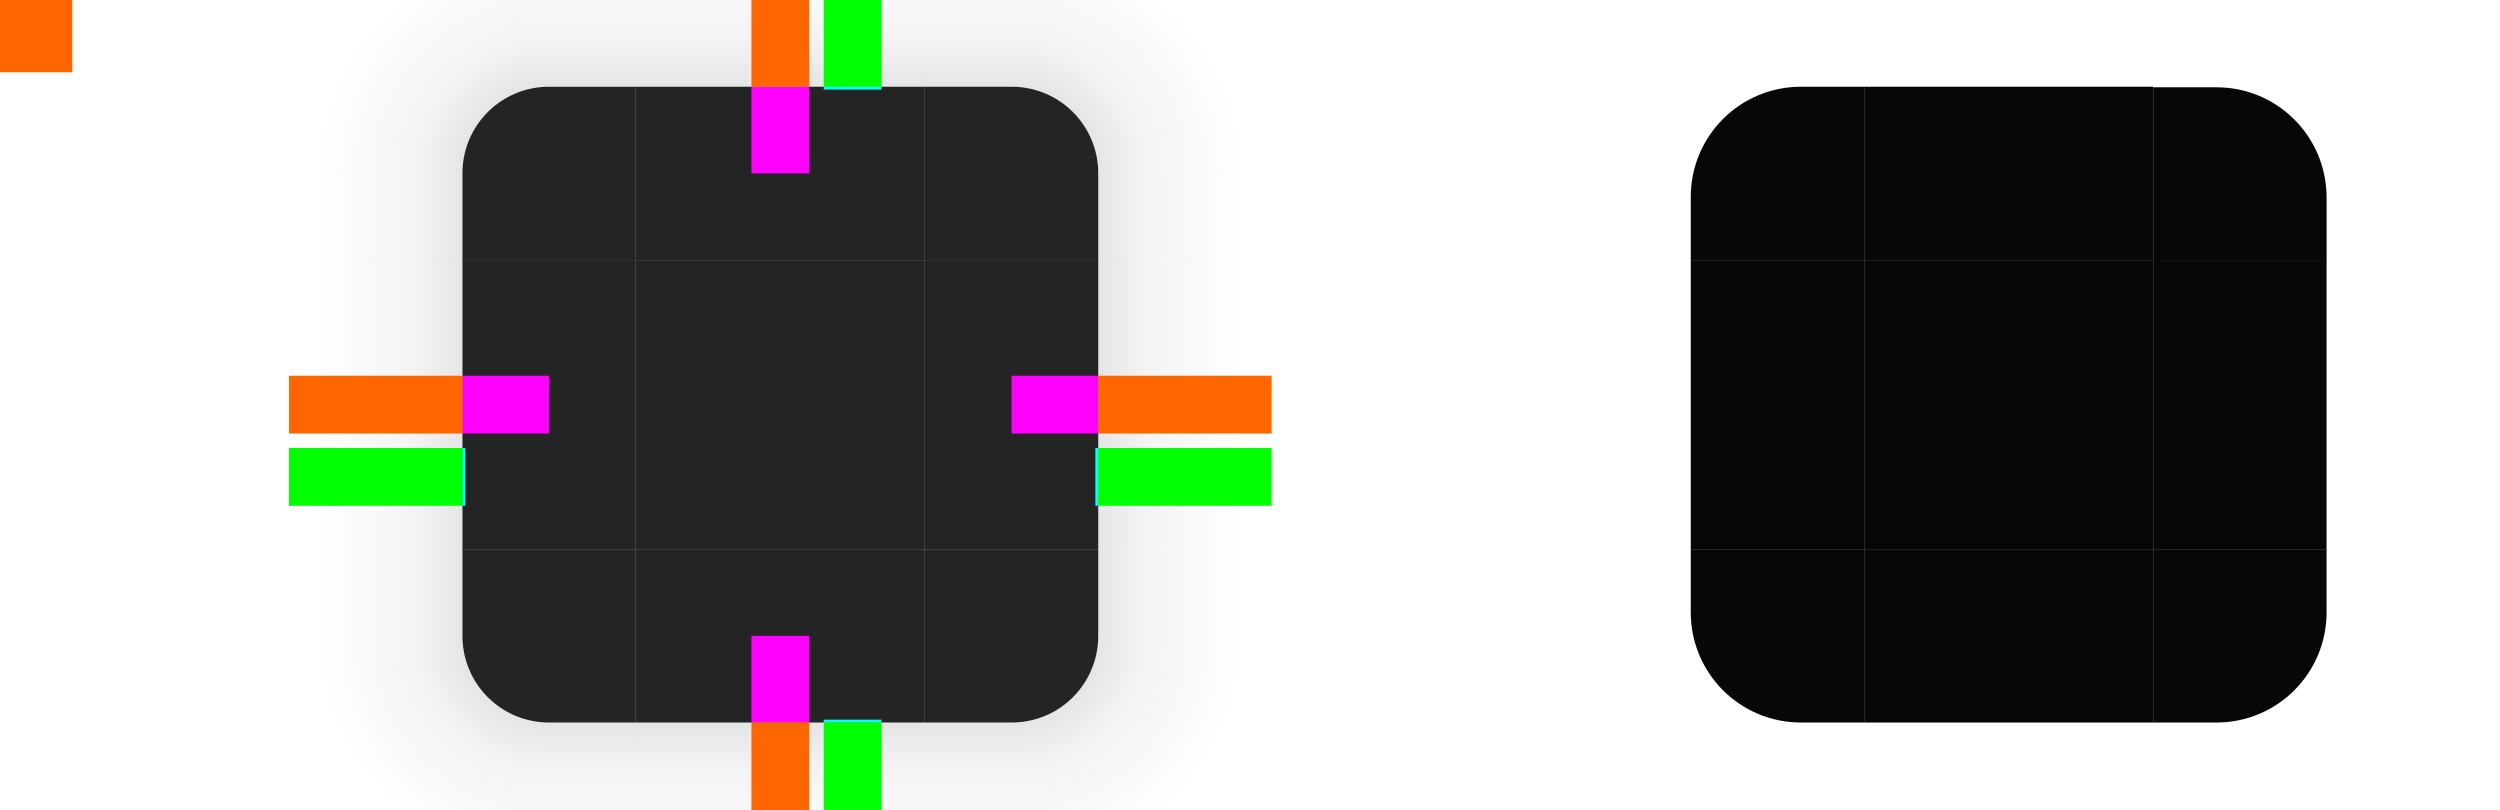
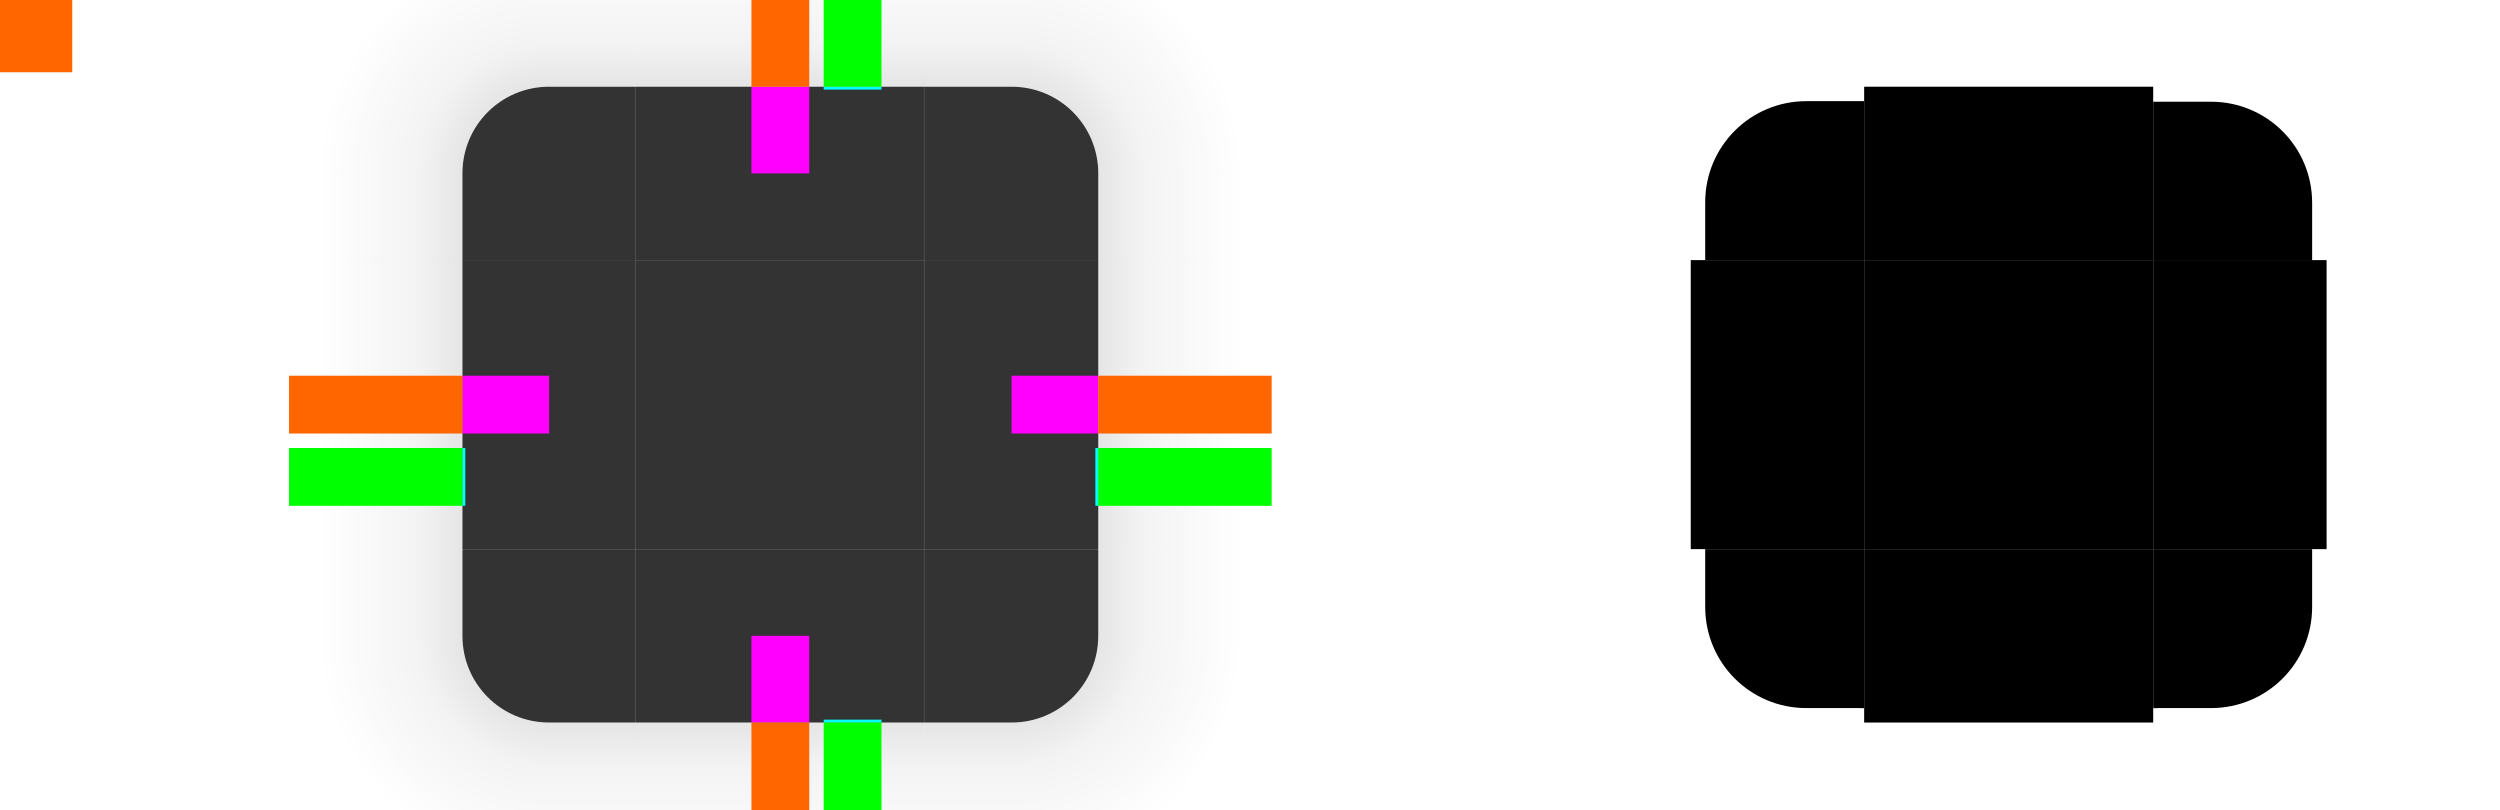
<svg xmlns="http://www.w3.org/2000/svg" xmlns:xlink="http://www.w3.org/1999/xlink" width="173" height="56" version="1.1" viewBox="0 0 173 56" id="svg87">
  <style id="current-color-scheme" type="text/css">.ColorScheme-Text {
        color:#31363b;
        stop-color:#31363b;
      }
      .ColorScheme-Background {
        color:#eff0f1;
        stop-color:#eff0f1;
      }
      .ColorScheme-Highlight {
        color:#3281ea;
        stop-color:#3281ea;
      }
      .ColorScheme-ViewText {
        color:#31363b;
        stop-color:#31363b;
      }
      .ColorScheme-ViewBackground {
        color:#fcfcfc;
        stop-color:#fcfcfc;
      }
      .ColorScheme-ViewHover {
        color:#93cee9;
        stop-color:#93cee9;
      }
      .ColorScheme-ViewFocus{
        color:#3281ea;
        stop-color:#3281ea;
      }
      .ColorScheme-ButtonText {
        color:#31363b;
        stop-color:#31363b;
      }
      .ColorScheme-ButtonBackground {
        color:#eff0f1;
        stop-color:#eff0f1;
      }
      .ColorScheme-ButtonHover {
        color:#93cee9;
        stop-color:#93cee9;
      }
      .ColorScheme-ButtonFocus{
        color:#3281ea;
        stop-color:#3281ea;
      }</style>
  <defs id="defs16">
-     <style type="text/css" id="style3">.ColorScheme-Text {
-         color:#31363b;
-       }
-       .ColorScheme-Background {
-         color:#eff0f1;
-       }
-       .ColorScheme-Highlight {
-         color:#3281ea;
-       }
-       .ColorScheme-ViewText {
-         color:#31363b;
-       }
-       .ColorScheme-ViewBackground {
-         color:#fcfcfc;
-       }
-       .ColorScheme-ViewHover {
-         color:#93cee9;
-       }
-       .ColorScheme-ViewFocus{
-         color:#3281ea;
-       }
-       .ColorScheme-ButtonText {
-         color:#31363b;
-       }
-       .ColorScheme-ButtonBackground {
-         color:#eff0f1;
-       }
-       .ColorScheme-ButtonHover {
-         color:#93cee9;
-       }
-       .ColorScheme-ButtonFocus{
-         color:#3281ea;
-       }</style>
    <radialGradient id="radialGradient994" cx="78.509" cy="10" r="6" gradientTransform="matrix(1.1637e-7 -2.6667 2.6667 1.1637e-7 11.333 221.36)" gradientUnits="userSpaceOnUse" xlink:href="#linearGradient919" />
    <linearGradient id="linearGradient919">
      <stop stop-color="#000000" stop-opacity=".667" offset="0" id="stop6" />
      <stop stop-color="#000000" stop-opacity=".15" offset=".562" id="stop8" />
      <stop stop-color="#000000" stop-opacity="0" offset="1" id="stop10" />
    </linearGradient>
    <linearGradient id="linearGradient927" x1="-10" x2="-26" y1="946.86" y2="946.86" gradientTransform="matrix(1 0 0 .85714 0 135.77)" gradientUnits="userSpaceOnUse" xlink:href="#linearGradient919" />
    <linearGradient id="linearGradient942" x1="-10" x2="-26" y1="946.86" y2="946.86" gradientTransform="matrix(0 1 -.85714 0 804.6 954.36)" gradientUnits="userSpaceOnUse" xlink:href="#linearGradient919" />
    <linearGradient id="linearGradient4948" x1="-16" x2="-8" y1="932.36" y2="932.36" gradientUnits="userSpaceOnUse" xlink:href="#linearGradient919" />
  </defs>
-   <g id="shadow-topleft" transform="translate(48 -932.36)" fill-rule="evenodd" opacity=".35">
+   <g id="shadow-topleft" transform="translate(48 -932.36)" opacity=".35">
    <path transform="translate(-48 932.36)" d="m20-6v18h12c0-3.324 2.676-6 6-6v-12z" fill="url(#radialGradient994)" opacity=".9" id="path18" />
    <path d="m-28 944.36v6l12 1e-5 -9e-6 -6z" fill="url(#linearGradient927)" opacity=".9" id="path20" />
    <path d="m-4 926.36h-6l-1e-5 12 6-1e-5z" fill="url(#linearGradient942)" opacity=".9" id="path22" />
  </g>
  <g id="shadow-left" transform="matrix(2 0 0 .625 6 -554.73)" opacity=".35">
    <rect transform="scale(-1,1)" x="-19" y="916.36" width="6" height="32" fill="none" opacity="1" id="rect25" />
    <rect transform="scale(-1,1)" x="-13" y="916.36" width="6" height="32" fill="url(#linearGradient4948)" opacity=".9" id="rect27" />
    <rect transform="scale(-1,1)" x="-14" y="916.36" width="1" height="32" fill="none" opacity="1" id="rect29" />
  </g>
  <use transform="rotate(90,54,28)" width="100%" height="100%" xlink:href="#shadow-topleft" id="shadow-topright" />
  <use id="shadow-top" transform="rotate(90 54 28)" width="100%" height="100%" xlink:href="#shadow-left" />
  <use id="shadow-right" transform="matrix(-1,0,0,1,108,2.71e-5)" width="100%" height="100%" xlink:href="#shadow-left" />
  <use id="shadow-bottomleft" transform="rotate(-90,54,28)" width="100%" height="100%" xlink:href="#shadow-topleft" />
  <use id="shadow-bottomright" transform="rotate(180 54 28)" width="100%" height="100%" xlink:href="#shadow-topleft" />
  <use id="shadow-bottom" transform="rotate(-90 54 28)" width="100%" height="100%" xlink:href="#shadow-left" />
  <rect id="hint-tile-center" y="-1.4648e-5" width="5" height="5" fill="#ff6600" />
  <g id="top" transform="matrix(0.625,0,0,2,32.125,-1814.72)">
-     <rect class="ColorScheme-Background" transform="matrix(0,-1,-1,0,0,0)" x="-916.36" y="-51" width="6" height="32" id="rect40" style="opacity:1;fill:#242424;fill-opacity:1" />
+     <rect transform="matrix(0,-1,-1,0,0,0)" x="-916.36" y="-51" width="6" height="32" id="rect40" style="fill:#333333;fill-opacity:1" />
  </g>
  <g id="topleft" transform="translate(19 -904.36)">
-     <path transform="translate(-19 904.36)" d="m38 6c-3.324 0-6 2.676-6 6v6h12v-12h-6z" id="path43" style="fill:#242424;opacity:1;fill-opacity:1" />
+     <path transform="translate(-19 904.36)" d="m38 6c-3.324 0-6 2.676-6 6v6h12v-12h-6z" id="path43" style="fill:#333333;fill-opacity:1" />
  </g>
  <g id="bottom" transform="matrix(0.625,0,0,2,32.125,-1858.72)">
-     <rect class="ColorScheme-Background" transform="rotate(90)" x="948.36" y="-51" width="6" height="32" id="rect46" style="opacity:1;fill:#242424;fill-opacity:1" />
+     <rect transform="rotate(90)" x="948.36" y="-51" width="6" height="32" id="rect46" style="fill:#333333;fill-opacity:1" />
  </g>
  <g id="left" transform="matrix(2 0 0 .625 6 -554.73)">
-     <rect class="ColorScheme-Background" transform="scale(-1,1)" x="-19" y="916.36" width="6" height="32" id="rect49" style="fill:#242424;opacity:1;fill-opacity:1" />
+     <rect transform="scale(-1,1)" x="-19" y="916.36" width="6" height="32" id="rect49" style="fill:#333333;fill-opacity:1" />
  </g>
  <g id="right" transform="matrix(2 0 0 .625 -38 -554.73)">
-     <rect class="ColorScheme-Background" x="51" y="916.36" width="6" height="32" id="rect52" style="fill:#242424;opacity:1;fill-opacity:1" />
+     <rect x="51" y="916.36" width="6" height="32" id="rect52" style="fill:#333333;fill-opacity:1" />
  </g>
-   <rect id="center" class="ColorScheme-Background" x="44" y="18" width="20" height="20" style="fill:#242424;opacity:1;fill-opacity:1" />
+   <rect id="center" x="44" y="18" width="20" height="20" style="fill:#333333;fill-opacity:1" />
  <rect id="hint-top-margin" x="52" y="6" width="4" height="6" fill="#ff00ff" />
  <rect id="hint-bottom-margin" x="52" y="44" width="4" height="6" fill="#ff00ff" />
  <rect id="hint-right-margin" transform="rotate(90)" x="26" y="-76" width="4" height="6" fill="#ff00ff" />
  <rect id="hint-left-margin" transform="rotate(90)" x="26" y="-38" width="4" height="6" fill="#ff00ff" />
  <rect id="shadow-hint-top-margin" x="52" y="-6" width="4" height="12" fill="#ff6600" />
  <rect id="shadow-hint-bottom-margin" x="52" y="50" width="4" height="12" fill="#ff6600" />
  <rect id="shadow-hint-right-margin" transform="rotate(90)" x="26" y="-88" width="4" height="12" fill="#ff6600" />
  <rect id="shadow-hint-left-margin" transform="rotate(90)" x="26" y="-32" width="4" height="12" fill="#ff6600" />
  <g id="mask-top" transform="matrix(0.625,0,0,1,117.125,-904.36)">
-     <rect transform="matrix(0,-1,-1,0,0,0)" x="-922.36" y="-51" width="12" height="32" fill="#000000" opacity="0.97" id="rect64" />
+     <rect transform="matrix(0,-1,-1,0,0,0)" x="-922.36" y="-51" width="12" height="32" id="rect64" />
  </g>
  <g id="mask-topleft" transform="matrix(1.2,0,0,1.2,101.4006,-1086.437)">
-     <path transform="matrix(0.90909,0,0,0.90909,-93.364,904.91)" d="m 124,6 c -3.878,0 -7,3.122 -7,7 v 4 h 11 V 6 Z" fill="#000000" opacity="0.97" stroke-width="2.2" id="path67" />
+     <path transform="matrix(0.90909,0,0,0.90909,-93.364,904.91)" d="m 124,6 c -3.878,0 -7,3.122 -7,7 v 4 h 11 V 6 Z" id="path67" style="fill:none" />
+     <path d="m 19.666,911.198 c -3.232,0 -5.833,2.602 -5.833,5.833 v 3.333 h 9.167 v -9.167 z" id="path1" />
  </g>
  <g id="mask-bottom" transform="matrix(0.625,0,0,1.2,117.125,-1095.232)">
-     <rect transform="rotate(90)" x="944.36" y="-51" width="10" height="32" fill="#000000" opacity="0.97" id="rect70" />
+     <rect transform="rotate(90)" x="944.36" y="-51" width="10" height="32" id="rect70" />
  </g>
  <g id="mask-left" transform="translate(104 -904.36)">
-     <rect transform="scale(-1,1)" x="-25" y="922.36" width="12" height="20" fill="#000000" opacity=".97" id="rect73" />
+     <rect transform="scale(-1,1)" x="-25" y="922.36" width="12" height="20" id="rect73" />
  </g>
  <g id="mask-right" transform="matrix(1.2,0,0,0.625,92.6,-554.725)">
-     <rect x="47" y="916.36" width="10" height="32" fill="#000000" opacity="0.97" id="rect76" />
+     <rect x="47" y="916.36" width="10" height="32" id="rect76" />
  </g>
-   <rect id="mask-center" x="129" y="18" width="20" height="20" fill="#000000" opacity=".97" />
-   <rect id="shadow-center" class="ColorScheme-Background" x="45" y="68.866" width="20" height="20" color="#eff0f1" opacity="0" stroke-width=".625" />
+   <rect id="mask-center" x="129" y="18" width="20" height="20" />
+   <rect id="shadow-center" x="45" y="68.866" width="20" height="20" opacity="0" />
  <use id="topright" transform="matrix(-1,0,0,1,108,0)" width="100%" height="100%" xlink:href="#topleft" />
  <use id="bottomleft" transform="matrix(1 0 0 -1 9.2939e-7 56)" width="100%" height="100%" xlink:href="#topleft" />
  <use id="bottomright" transform="rotate(180 54 28)" width="100%" height="100%" xlink:href="#topleft" />
  <use id="mask-topright" transform="matrix(-1,0,0,1,278.0006,0.0384744)" width="100%" height="100%" xlink:href="#mask-topleft" x="0" y="0" />
  <use id="mask-bottomleft" transform="matrix(1,0,0,-1,-4e-6,56.00004)" width="100%" height="100%" xlink:href="#mask-topleft" x="0" y="0" />
  <use id="mask-bottomright" transform="rotate(180,139,28.00002)" width="100%" height="100%" xlink:href="#mask-topleft" x="0" y="0" />
  <rect style="fill:#00ffff;fill-opacity:1;stroke:none;stroke-width:0.183" id="hint-top-inset" width="4" height="0.2" x="57" y="6" />
  <rect y="49.8" x="57" height="0.2" width="4" id="hint-bottom-inset" style="fill:#00ffff;fill-opacity:1;stroke:none;stroke-width:0.183" />
  <rect y="-76" x="31" height="0.2" width="4" id="hint-right-inset" style="fill:#00ffff;fill-opacity:1;stroke:none;stroke-width:0.183" transform="rotate(90)" />
  <rect style="fill:#00ffff;fill-opacity:1;stroke:none;stroke-width:0.183" id="hint-left-inset" width="4" height="0.2" x="31" y="-32.2" transform="rotate(90)" />
  <rect y="-6" x="57" height="12" width="4" id="shadow-hint-top-inset" style="fill:#00ff00;fill-opacity:1;stroke:none;stroke-width:1.414" />
  <rect style="fill:#00ff00;fill-opacity:1;stroke:none;stroke-width:1.414" id="shadow-hint-bottom-inset" width="4" height="12" x="57" y="50" />
  <rect transform="rotate(90)" style="fill:#00ff00;fill-opacity:1;stroke:none;stroke-width:1.414" id="shadow-hint-right-inset" width="4" height="12" x="31" y="-88" />
  <rect transform="rotate(90)" y="-32" x="31" height="12" width="4" id="shadow-hint-left-inset" style="fill:#00ff00;fill-opacity:1;stroke:none;stroke-width:1.414" />
</svg>
